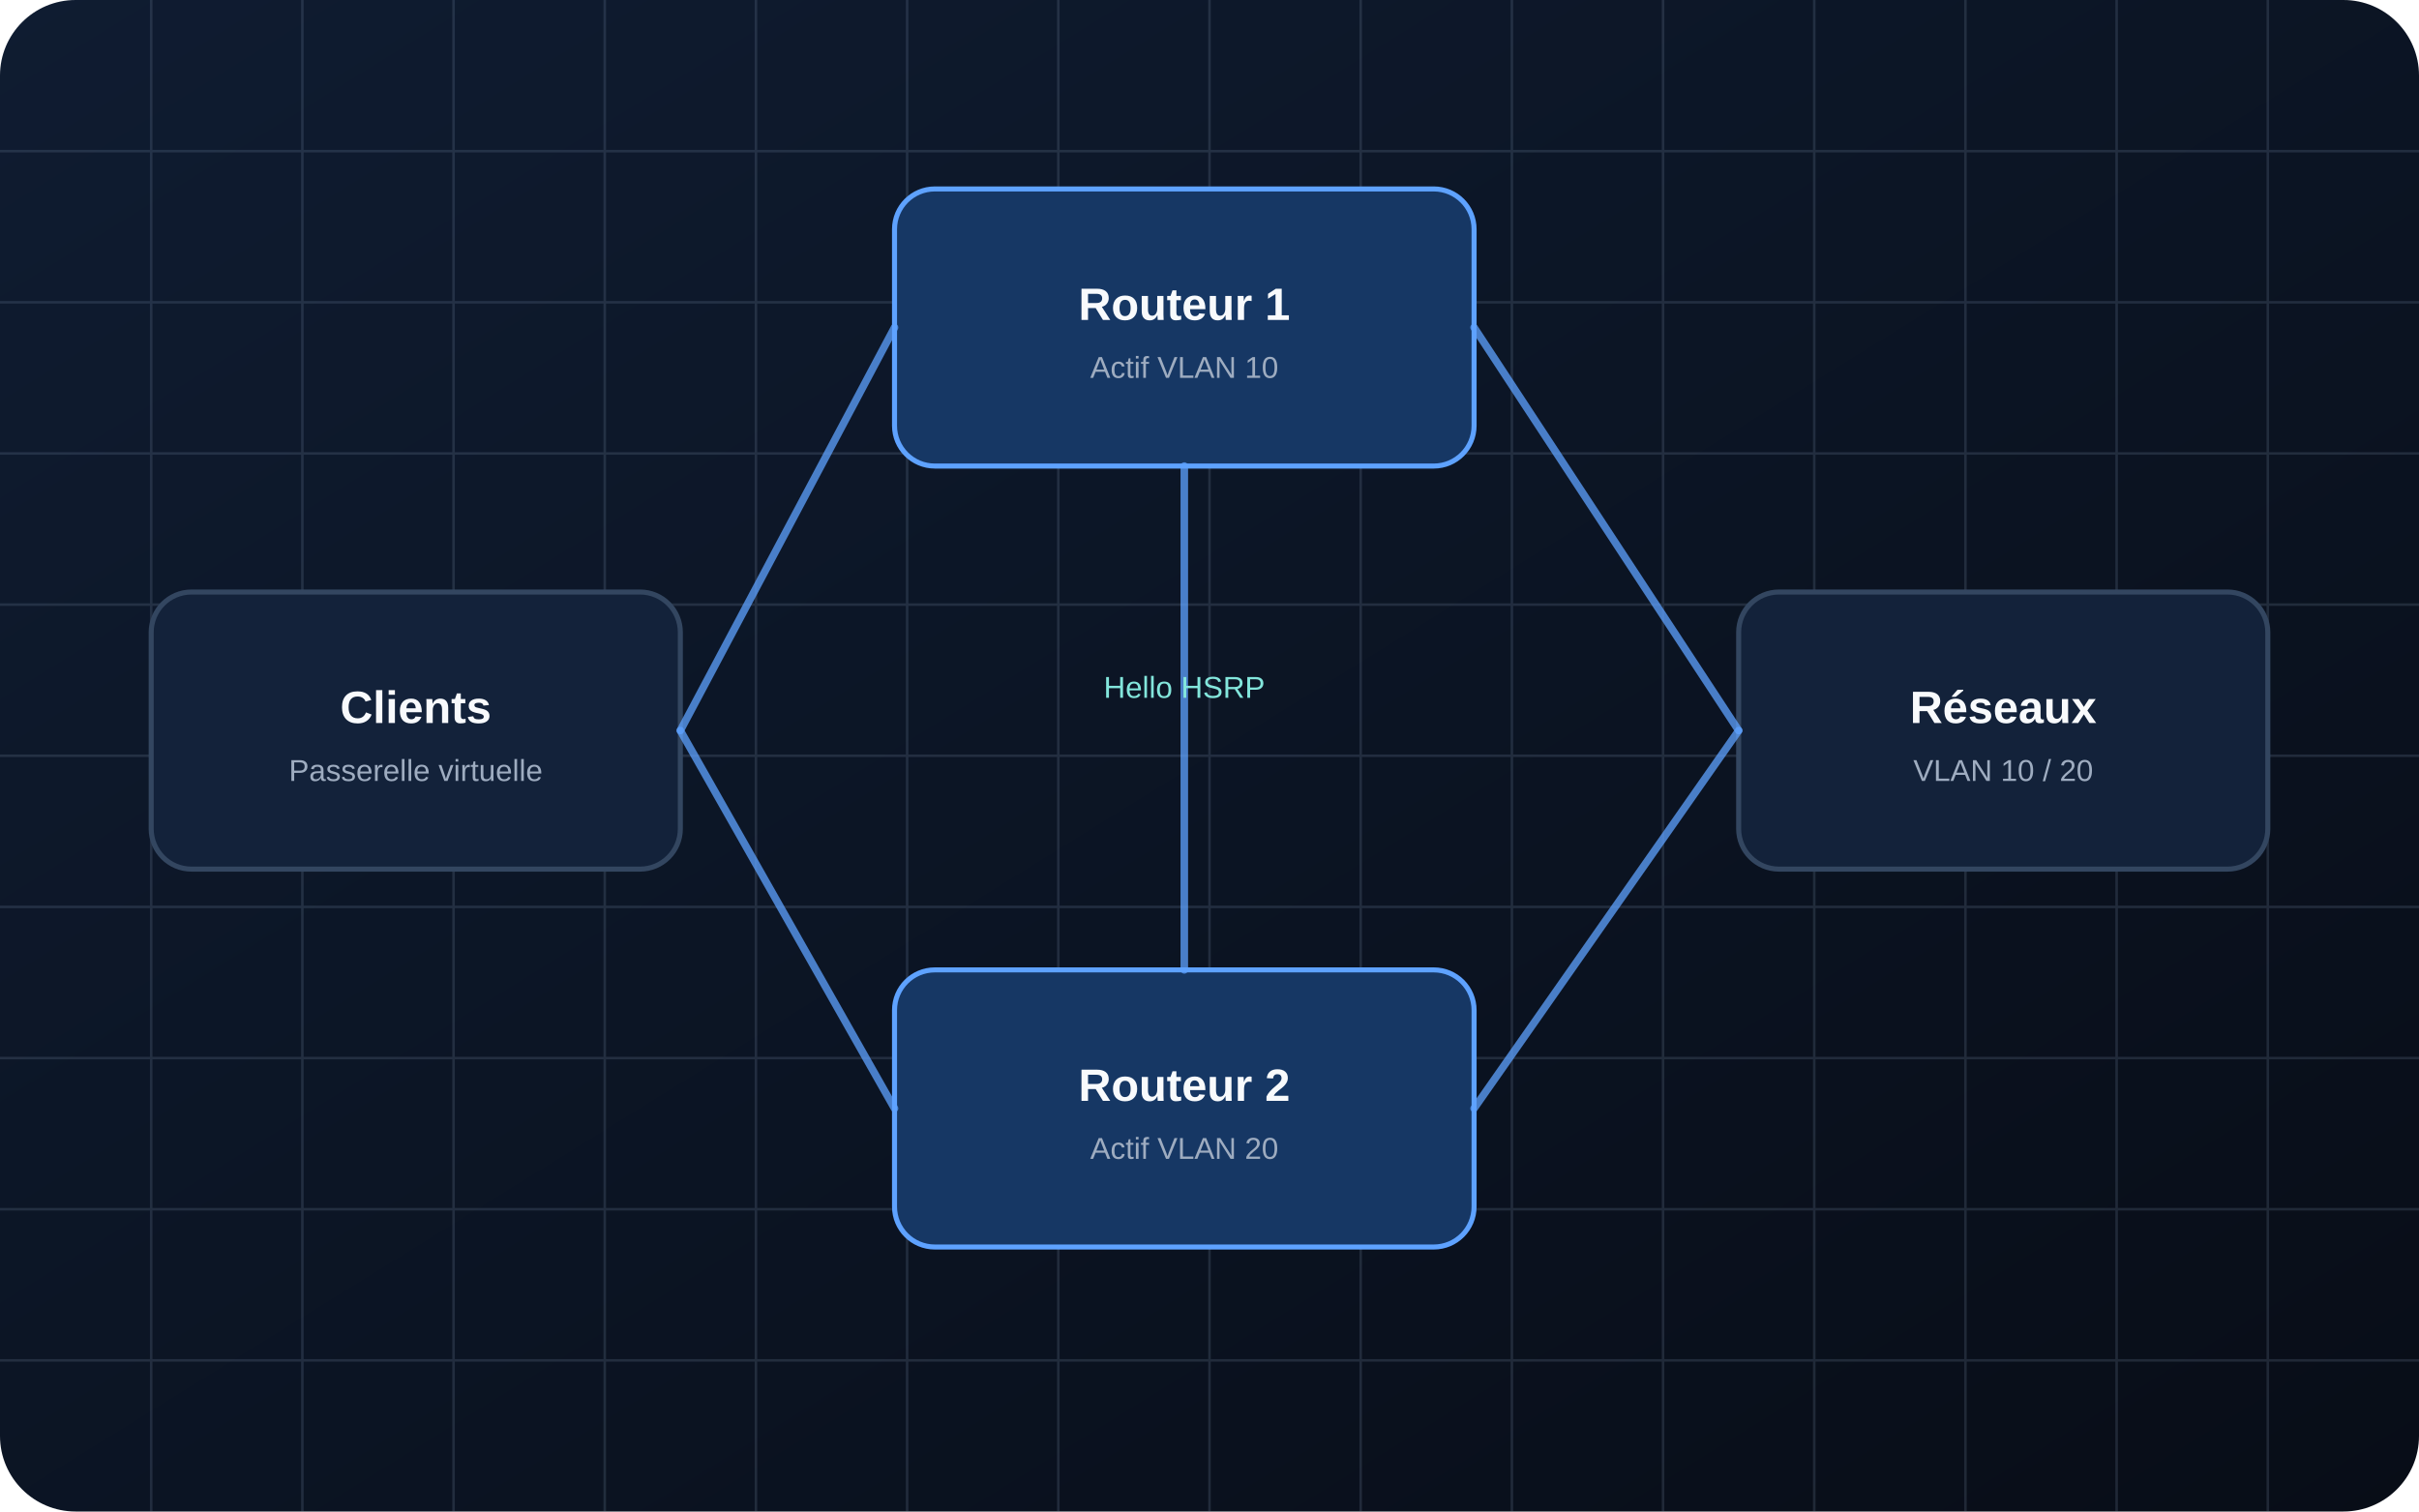
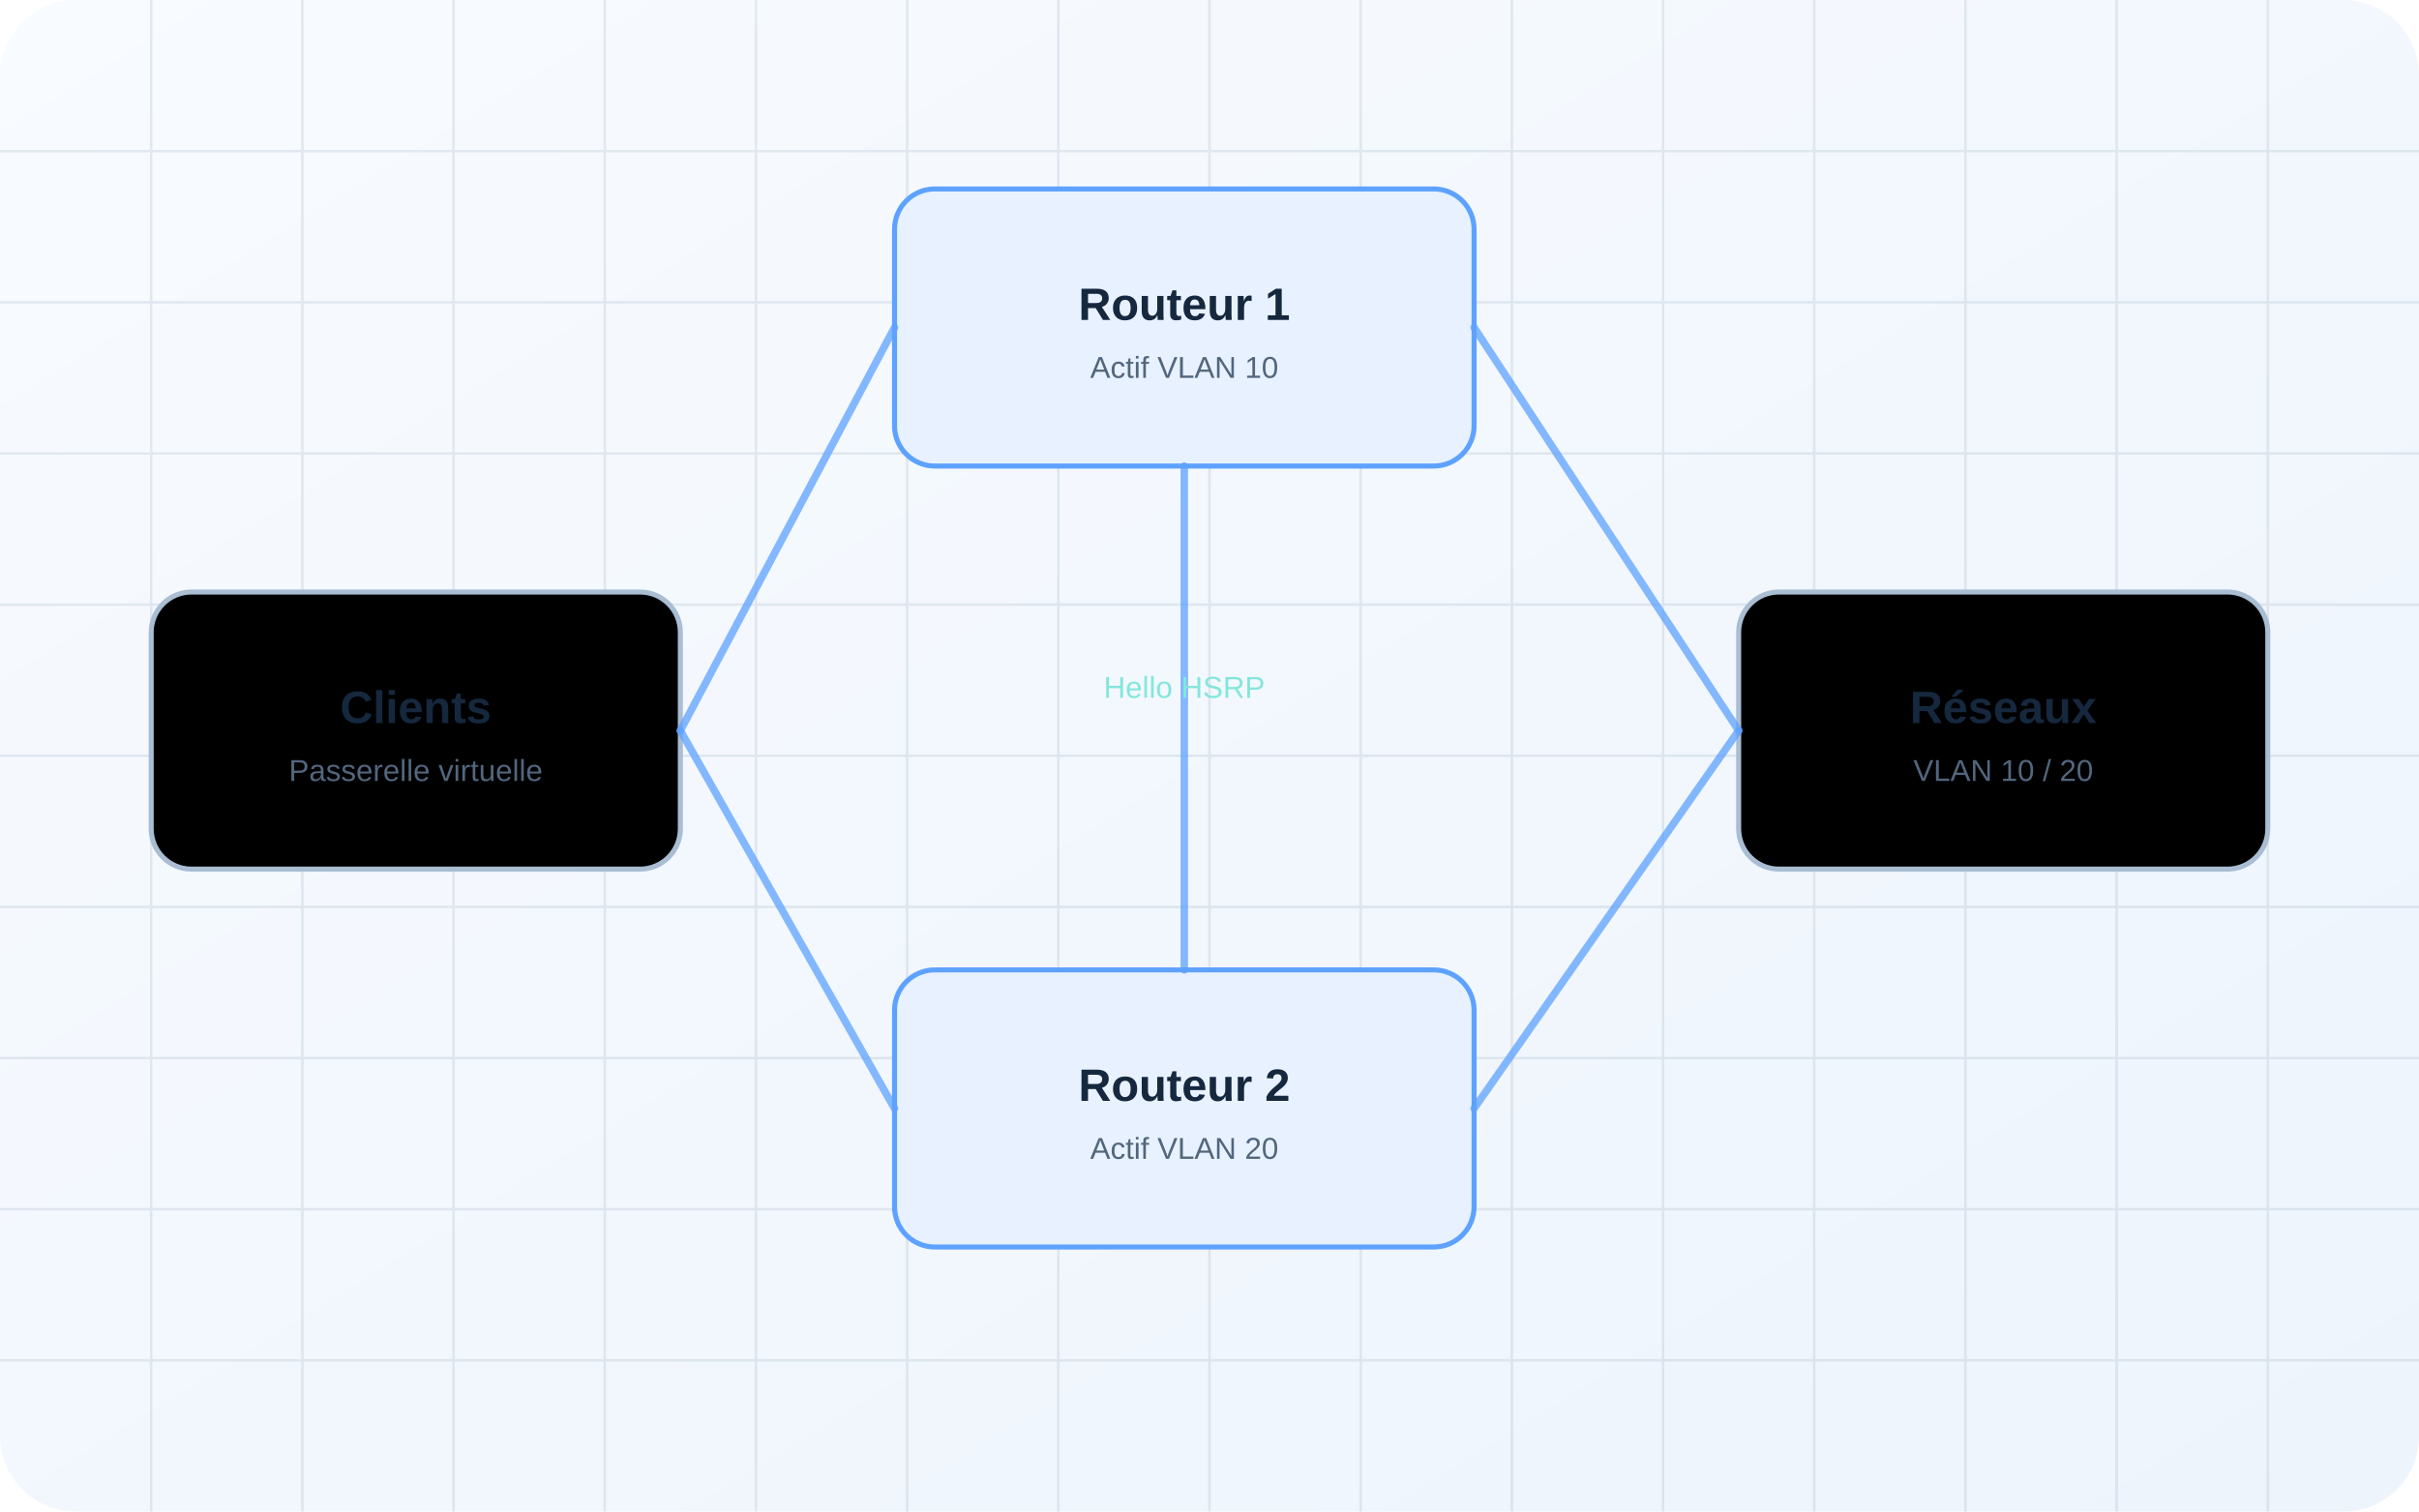
<svg xmlns="http://www.w3.org/2000/svg" viewBox="0 0 960 600" role="img" aria-labelledby="title desc">
  <defs>
    <linearGradient id="bg" x1="0" y1="0" x2="1" y2="1">
-       <stop stop-color="#0f1c31" />
-       <stop offset="1" stop-color="#080d17" />
+       <stop stop-color="#f8fbff" />
+       <stop offset="1" stop-color="#edf4fc" />
    </linearGradient>
    <linearGradient id="accent" x1="0" y1="0" x2="1" y2="1">
      <stop stop-color="#5ea2ff" />
      <stop offset="1" stop-color="#83e6dc" />
    </linearGradient>
    <filter id="glow">
      <feGaussianBlur stdDeviation="5" result="b" />
      <feMerge>
        <feMergeNode in="b" />
        <feMergeNode in="SourceGraphic" />
      </feMerge>
    </filter>
  </defs>
  <rect width="100%" height="100%" rx="30" fill="url(#bg)" />
-   <g opacity=".18" stroke="#8ba0be" stroke-width="1">
+   <g opacity=".18" stroke="#7e94ad" stroke-width="1">
    <path d="M0 60H960" />
    <path d="M0 120H960" />
    <path d="M0 180H960" />
    <path d="M0 240H960" />
    <path d="M0 300H960" />
    <path d="M0 360H960" />
    <path d="M0 420H960" />
    <path d="M0 480H960" />
    <path d="M0 540H960" />
    <path d="M60 0V600" />
    <path d="M120 0V600" />
    <path d="M180 0V600" />
    <path d="M240 0V600" />
    <path d="M300 0V600" />
    <path d="M360 0V600" />
    <path d="M420 0V600" />
    <path d="M480 0V600" />
    <path d="M540 0V600" />
    <path d="M600 0V600" />
    <path d="M660 0V600" />
    <path d="M720 0V600" />
    <path d="M780 0V600" />
    <path d="M840 0V600" />
    <path d="M900 0V600" />
  </g>
-   <rect x="60" y="235" width="210" height="110" rx="16" fill="#13223a" stroke="#334660" stroke-width="2" />
-   <text x="165.0" y="287.0" text-anchor="middle" fill="#f8fafc" font-size="18" font-family="Arial" font-weight="700">Clients</text>
-   <text x="165.0" y="310.0" text-anchor="middle" fill="#9eacc0" font-size="12" font-family="Arial">Passerelle virtuelle</text>
-   <rect x="355" y="75" width="230" height="110" rx="16" fill="#163764" stroke="#5ea2ff" stroke-width="2" />
-   <text x="470.0" y="127.0" text-anchor="middle" fill="#f8fafc" font-size="18" font-family="Arial" font-weight="700">Routeur 1</text>
-   <text x="470.0" y="150.0" text-anchor="middle" fill="#9eacc0" font-size="12" font-family="Arial">Actif VLAN 10</text>
-   <rect x="355" y="385" width="230" height="110" rx="16" fill="#163764" stroke="#5ea2ff" stroke-width="2" />
-   <text x="470.0" y="437.0" text-anchor="middle" fill="#f8fafc" font-size="18" font-family="Arial" font-weight="700">Routeur 2</text>
-   <text x="470.0" y="460.0" text-anchor="middle" fill="#9eacc0" font-size="12" font-family="Arial">Actif VLAN 20</text>
-   <rect x="690" y="235" width="210" height="110" rx="16" fill="#13223a" stroke="#334660" stroke-width="2" />
-   <text x="795.0" y="287.0" text-anchor="middle" fill="#f8fafc" font-size="18" font-family="Arial" font-weight="700">Réseaux</text>
-   <text x="795.0" y="310.0" text-anchor="middle" fill="#9eacc0" font-size="12" font-family="Arial">VLAN 10 / 20</text>
+   <rect x="60" y="235" width="210" height="110" rx="16" fill="#15283efff" stroke="#a9bdd3" stroke-width="2" />
+   <text x="165.0" y="287.0" text-anchor="middle" fill="#15283e" font-size="18" font-family="Arial" font-weight="700">Clients</text>
+   <text x="165.0" y="310.0" text-anchor="middle" fill="#52667d" font-size="12" font-family="Arial">Passerelle virtuelle</text>
+   <rect x="355" y="75" width="230" height="110" rx="16" fill="#e8f1ff" stroke="#5ea2ff" stroke-width="2" />
+   <text x="470.0" y="127.0" text-anchor="middle" fill="#15283e" font-size="18" font-family="Arial" font-weight="700">Routeur 1</text>
+   <text x="470.0" y="150.0" text-anchor="middle" fill="#52667d" font-size="12" font-family="Arial">Actif VLAN 10</text>
+   <rect x="355" y="385" width="230" height="110" rx="16" fill="#e8f1ff" stroke="#5ea2ff" stroke-width="2" />
+   <text x="470.0" y="437.0" text-anchor="middle" fill="#15283e" font-size="18" font-family="Arial" font-weight="700">Routeur 2</text>
+   <text x="470.0" y="460.0" text-anchor="middle" fill="#52667d" font-size="12" font-family="Arial">Actif VLAN 20</text>
+   <rect x="690" y="235" width="210" height="110" rx="16" fill="#15283efff" stroke="#a9bdd3" stroke-width="2" />
+   <text x="795.0" y="287.0" text-anchor="middle" fill="#15283e" font-size="18" font-family="Arial" font-weight="700">Réseaux</text>
+   <text x="795.0" y="310.0" text-anchor="middle" fill="#52667d" font-size="12" font-family="Arial">VLAN 10 / 20</text>
  <path d="M270 290 L355 130" stroke="#5ea2ff" stroke-width="3" stroke-linecap="round" opacity=".75" />
  <path d="M270 290 L355 440" stroke="#5ea2ff" stroke-width="3" stroke-linecap="round" opacity=".75" />
  <path d="M585 130 L690 290" stroke="#5ea2ff" stroke-width="3" stroke-linecap="round" opacity=".75" />
  <path d="M585 440 L690 290" stroke="#5ea2ff" stroke-width="3" stroke-linecap="round" opacity=".75" />
  <path d="M470 185 L470 385" stroke="#5ea2ff" stroke-width="3" stroke-linecap="round" opacity=".75" />
  <text x="470.0" y="277.0" text-anchor="middle" fill="#83e6dc" font-size="12" font-family="Arial">Hello HSRP</text>
</svg>
